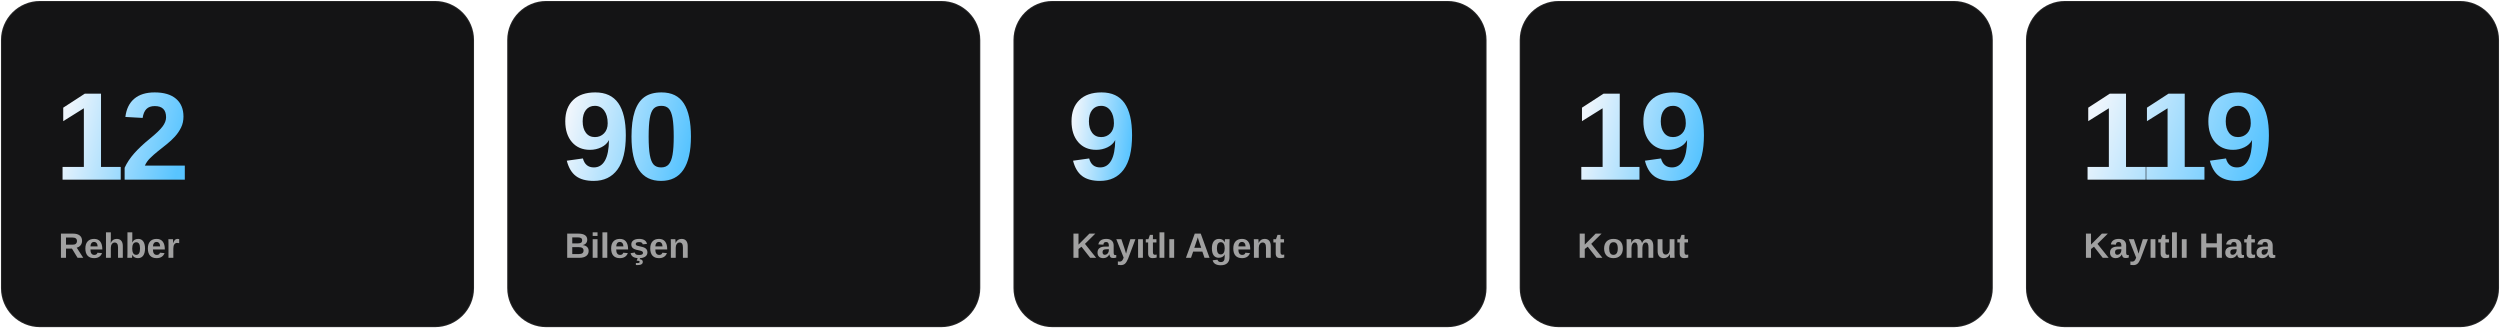
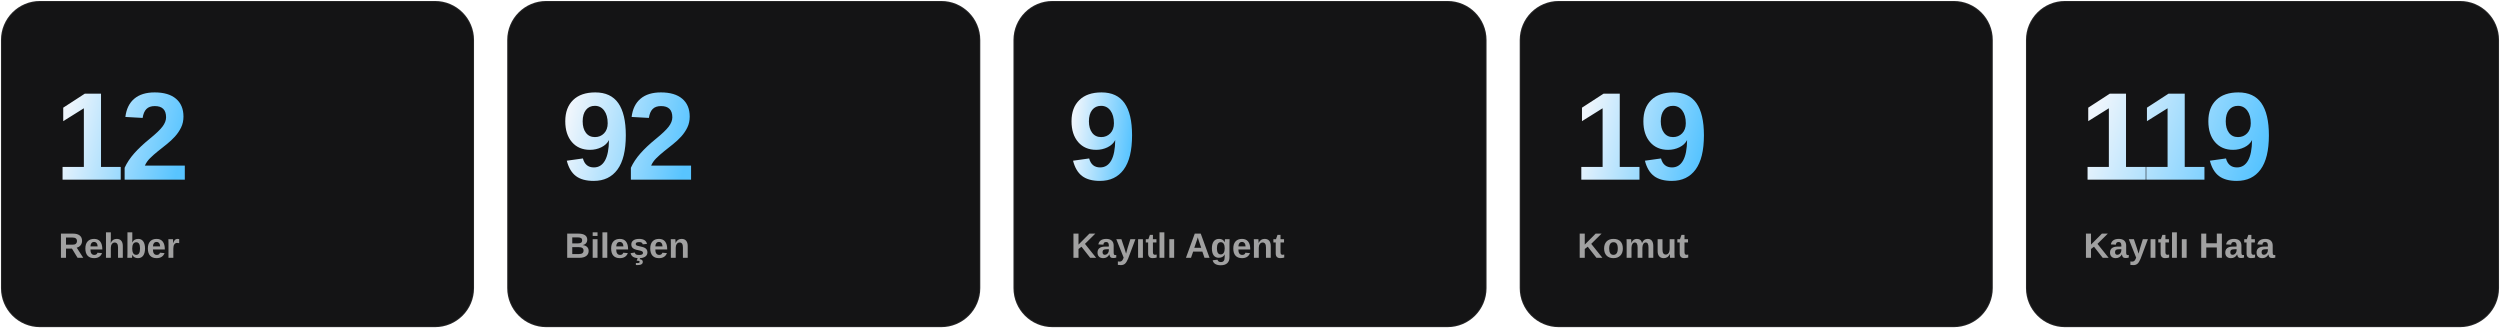
- <svg xmlns="http://www.w3.org/2000/svg" width="1280" height="168" viewBox="0 0 1280 168" role="img" aria-label="12 Rehber, 90 Bileşen, 9 Kayıtlı Agent, 19 Komut, 119 Kayıtlı Hata">
+ <svg xmlns="http://www.w3.org/2000/svg" width="1280" height="168" viewBox="0 0 1280 168" role="img" aria-label="12 Rehber, 92 Bileşen, 9 Kayıtlı Agent, 19 Komut, 119 Kayıtlı Hata">
  <defs>
    <linearGradient id="stat-ink" x1="0.008" y1="0.413" x2="0.992" y2="0.587">
      <stop offset="0%" stop-color="#eef5fc" />
      <stop offset="100%" stop-color="#58c4ff" />
    </linearGradient>
  </defs>
  <g transform="translate(0.0 0)">
    <rect x="0.5" y="0.5" width="242.2" height="167" rx="20" fill="#0c0c0d" />
    <rect x="0.5" y="0.5" width="242.2" height="167" rx="20" fill="rgb(255,255,255)" fill-opacity="0.035" stroke="rgb(255,255,255)" stroke-opacity="0.08" />
    <text x="28" y="92" font-family="-apple-system, BlinkMacSystemFont, 'Segoe UI', 'Helvetica Neue', Arial, sans-serif" font-size="64" font-weight="800" letter-spacing="-2" fill="url(#stat-ink)">12</text>
    <text x="30" y="132" font-family="-apple-system, BlinkMacSystemFont, 'Segoe UI', 'Helvetica Neue', Arial, sans-serif" font-size="18" font-weight="600" fill="#a1a1a1">Rehber</text>
  </g>
  <g transform="translate(259.2 0)">
    <rect x="0.5" y="0.5" width="242.2" height="167" rx="20" fill="#0c0c0d" />
    <rect x="0.5" y="0.5" width="242.2" height="167" rx="20" fill="rgb(255,255,255)" fill-opacity="0.035" stroke="rgb(255,255,255)" stroke-opacity="0.08" />
-     <text x="28" y="92" font-family="-apple-system, BlinkMacSystemFont, 'Segoe UI', 'Helvetica Neue', Arial, sans-serif" font-size="64" font-weight="800" letter-spacing="-2" fill="url(#stat-ink)">90</text>
+     <text x="28" y="92" font-family="-apple-system, BlinkMacSystemFont, 'Segoe UI', 'Helvetica Neue', Arial, sans-serif" font-size="64" font-weight="800" letter-spacing="-2" fill="url(#stat-ink)">92</text>
    <text x="30" y="132" font-family="-apple-system, BlinkMacSystemFont, 'Segoe UI', 'Helvetica Neue', Arial, sans-serif" font-size="18" font-weight="600" fill="#a1a1a1">Bileşen</text>
  </g>
  <g transform="translate(518.4 0)">
    <rect x="0.5" y="0.5" width="242.2" height="167" rx="20" fill="#0c0c0d" />
    <rect x="0.5" y="0.5" width="242.2" height="167" rx="20" fill="rgb(255,255,255)" fill-opacity="0.035" stroke="rgb(255,255,255)" stroke-opacity="0.08" />
    <text x="28" y="92" font-family="-apple-system, BlinkMacSystemFont, 'Segoe UI', 'Helvetica Neue', Arial, sans-serif" font-size="64" font-weight="800" letter-spacing="-2" fill="url(#stat-ink)">9</text>
    <text x="30" y="132" font-family="-apple-system, BlinkMacSystemFont, 'Segoe UI', 'Helvetica Neue', Arial, sans-serif" font-size="18" font-weight="600" fill="#a1a1a1">Kayıtlı Agent</text>
  </g>
  <g transform="translate(777.6 0)">
    <rect x="0.5" y="0.5" width="242.2" height="167" rx="20" fill="#0c0c0d" />
    <rect x="0.5" y="0.5" width="242.2" height="167" rx="20" fill="rgb(255,255,255)" fill-opacity="0.035" stroke="rgb(255,255,255)" stroke-opacity="0.08" />
    <text x="28" y="92" font-family="-apple-system, BlinkMacSystemFont, 'Segoe UI', 'Helvetica Neue', Arial, sans-serif" font-size="64" font-weight="800" letter-spacing="-2" fill="url(#stat-ink)">19</text>
    <text x="30" y="132" font-family="-apple-system, BlinkMacSystemFont, 'Segoe UI', 'Helvetica Neue', Arial, sans-serif" font-size="18" font-weight="600" fill="#a1a1a1">Komut</text>
  </g>
  <g transform="translate(1036.8 0)">
    <rect x="0.5" y="0.5" width="242.2" height="167" rx="20" fill="#0c0c0d" />
    <rect x="0.5" y="0.5" width="242.2" height="167" rx="20" fill="rgb(255,255,255)" fill-opacity="0.035" stroke="rgb(255,255,255)" stroke-opacity="0.08" />
    <text x="28" y="92" font-family="-apple-system, BlinkMacSystemFont, 'Segoe UI', 'Helvetica Neue', Arial, sans-serif" font-size="64" font-weight="800" letter-spacing="-2" fill="url(#stat-ink)">119</text>
    <text x="30" y="132" font-family="-apple-system, BlinkMacSystemFont, 'Segoe UI', 'Helvetica Neue', Arial, sans-serif" font-size="18" font-weight="600" fill="#a1a1a1">Kayıtlı Hata</text>
  </g>
</svg>
